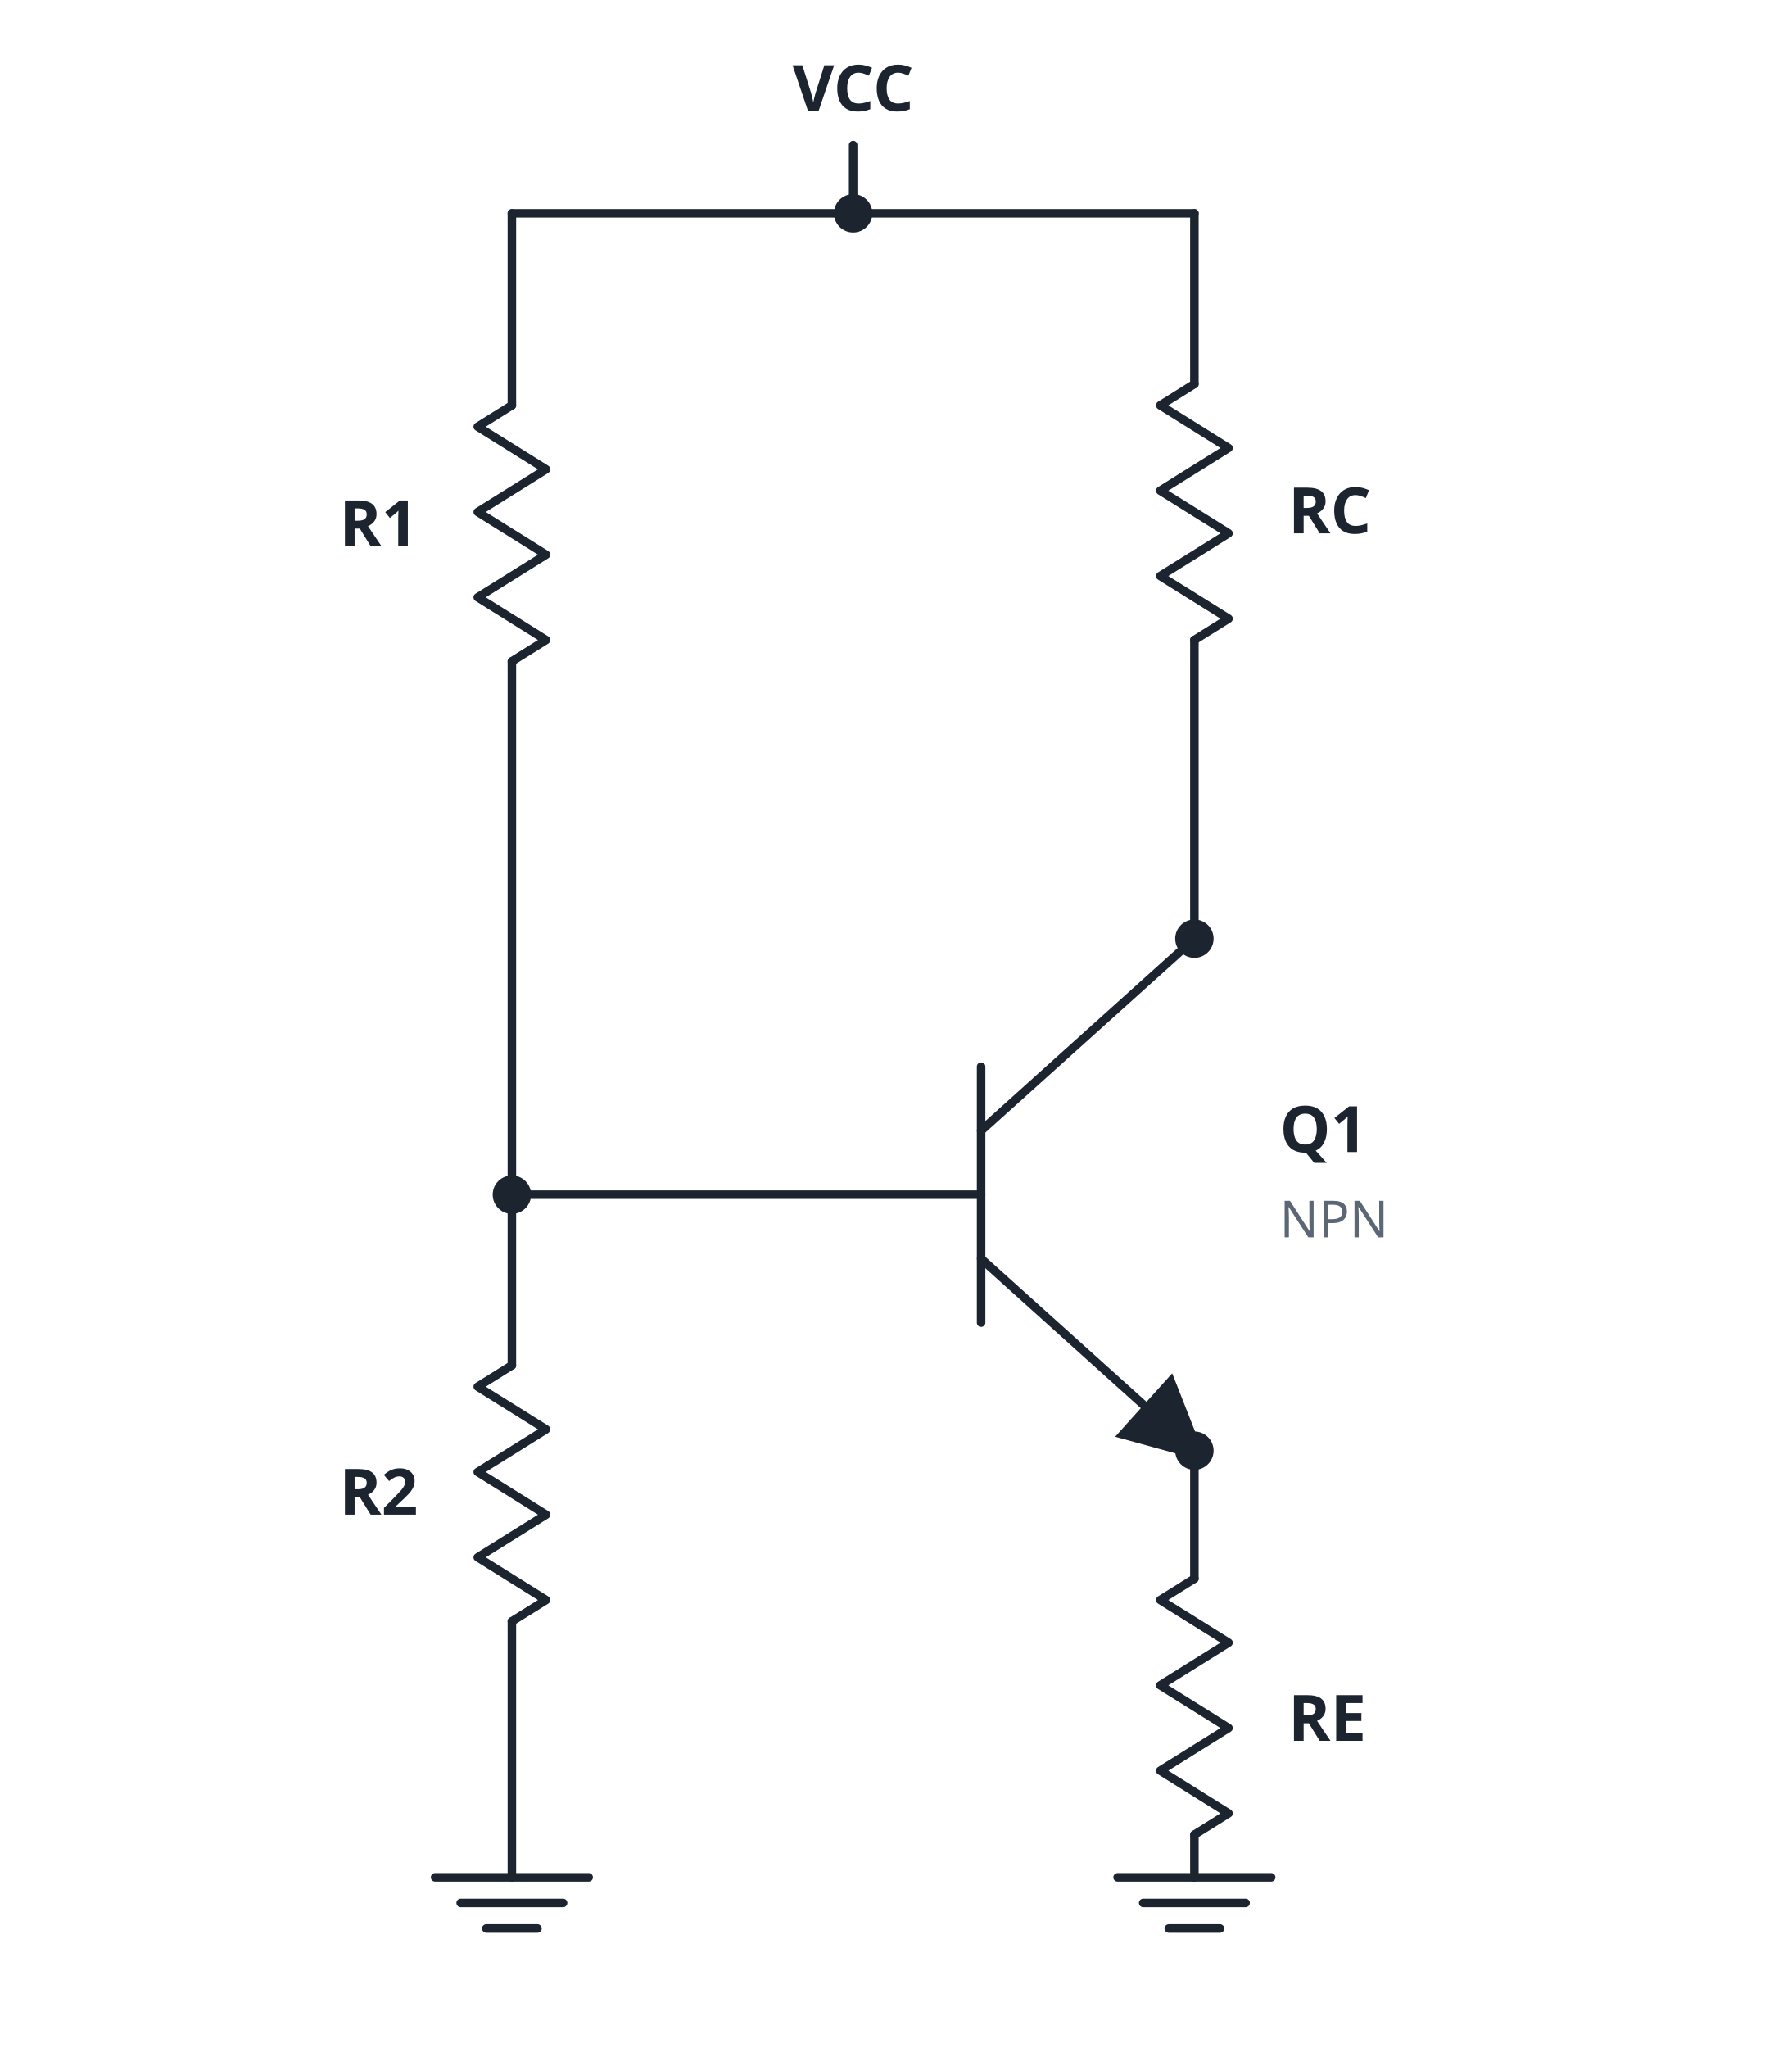
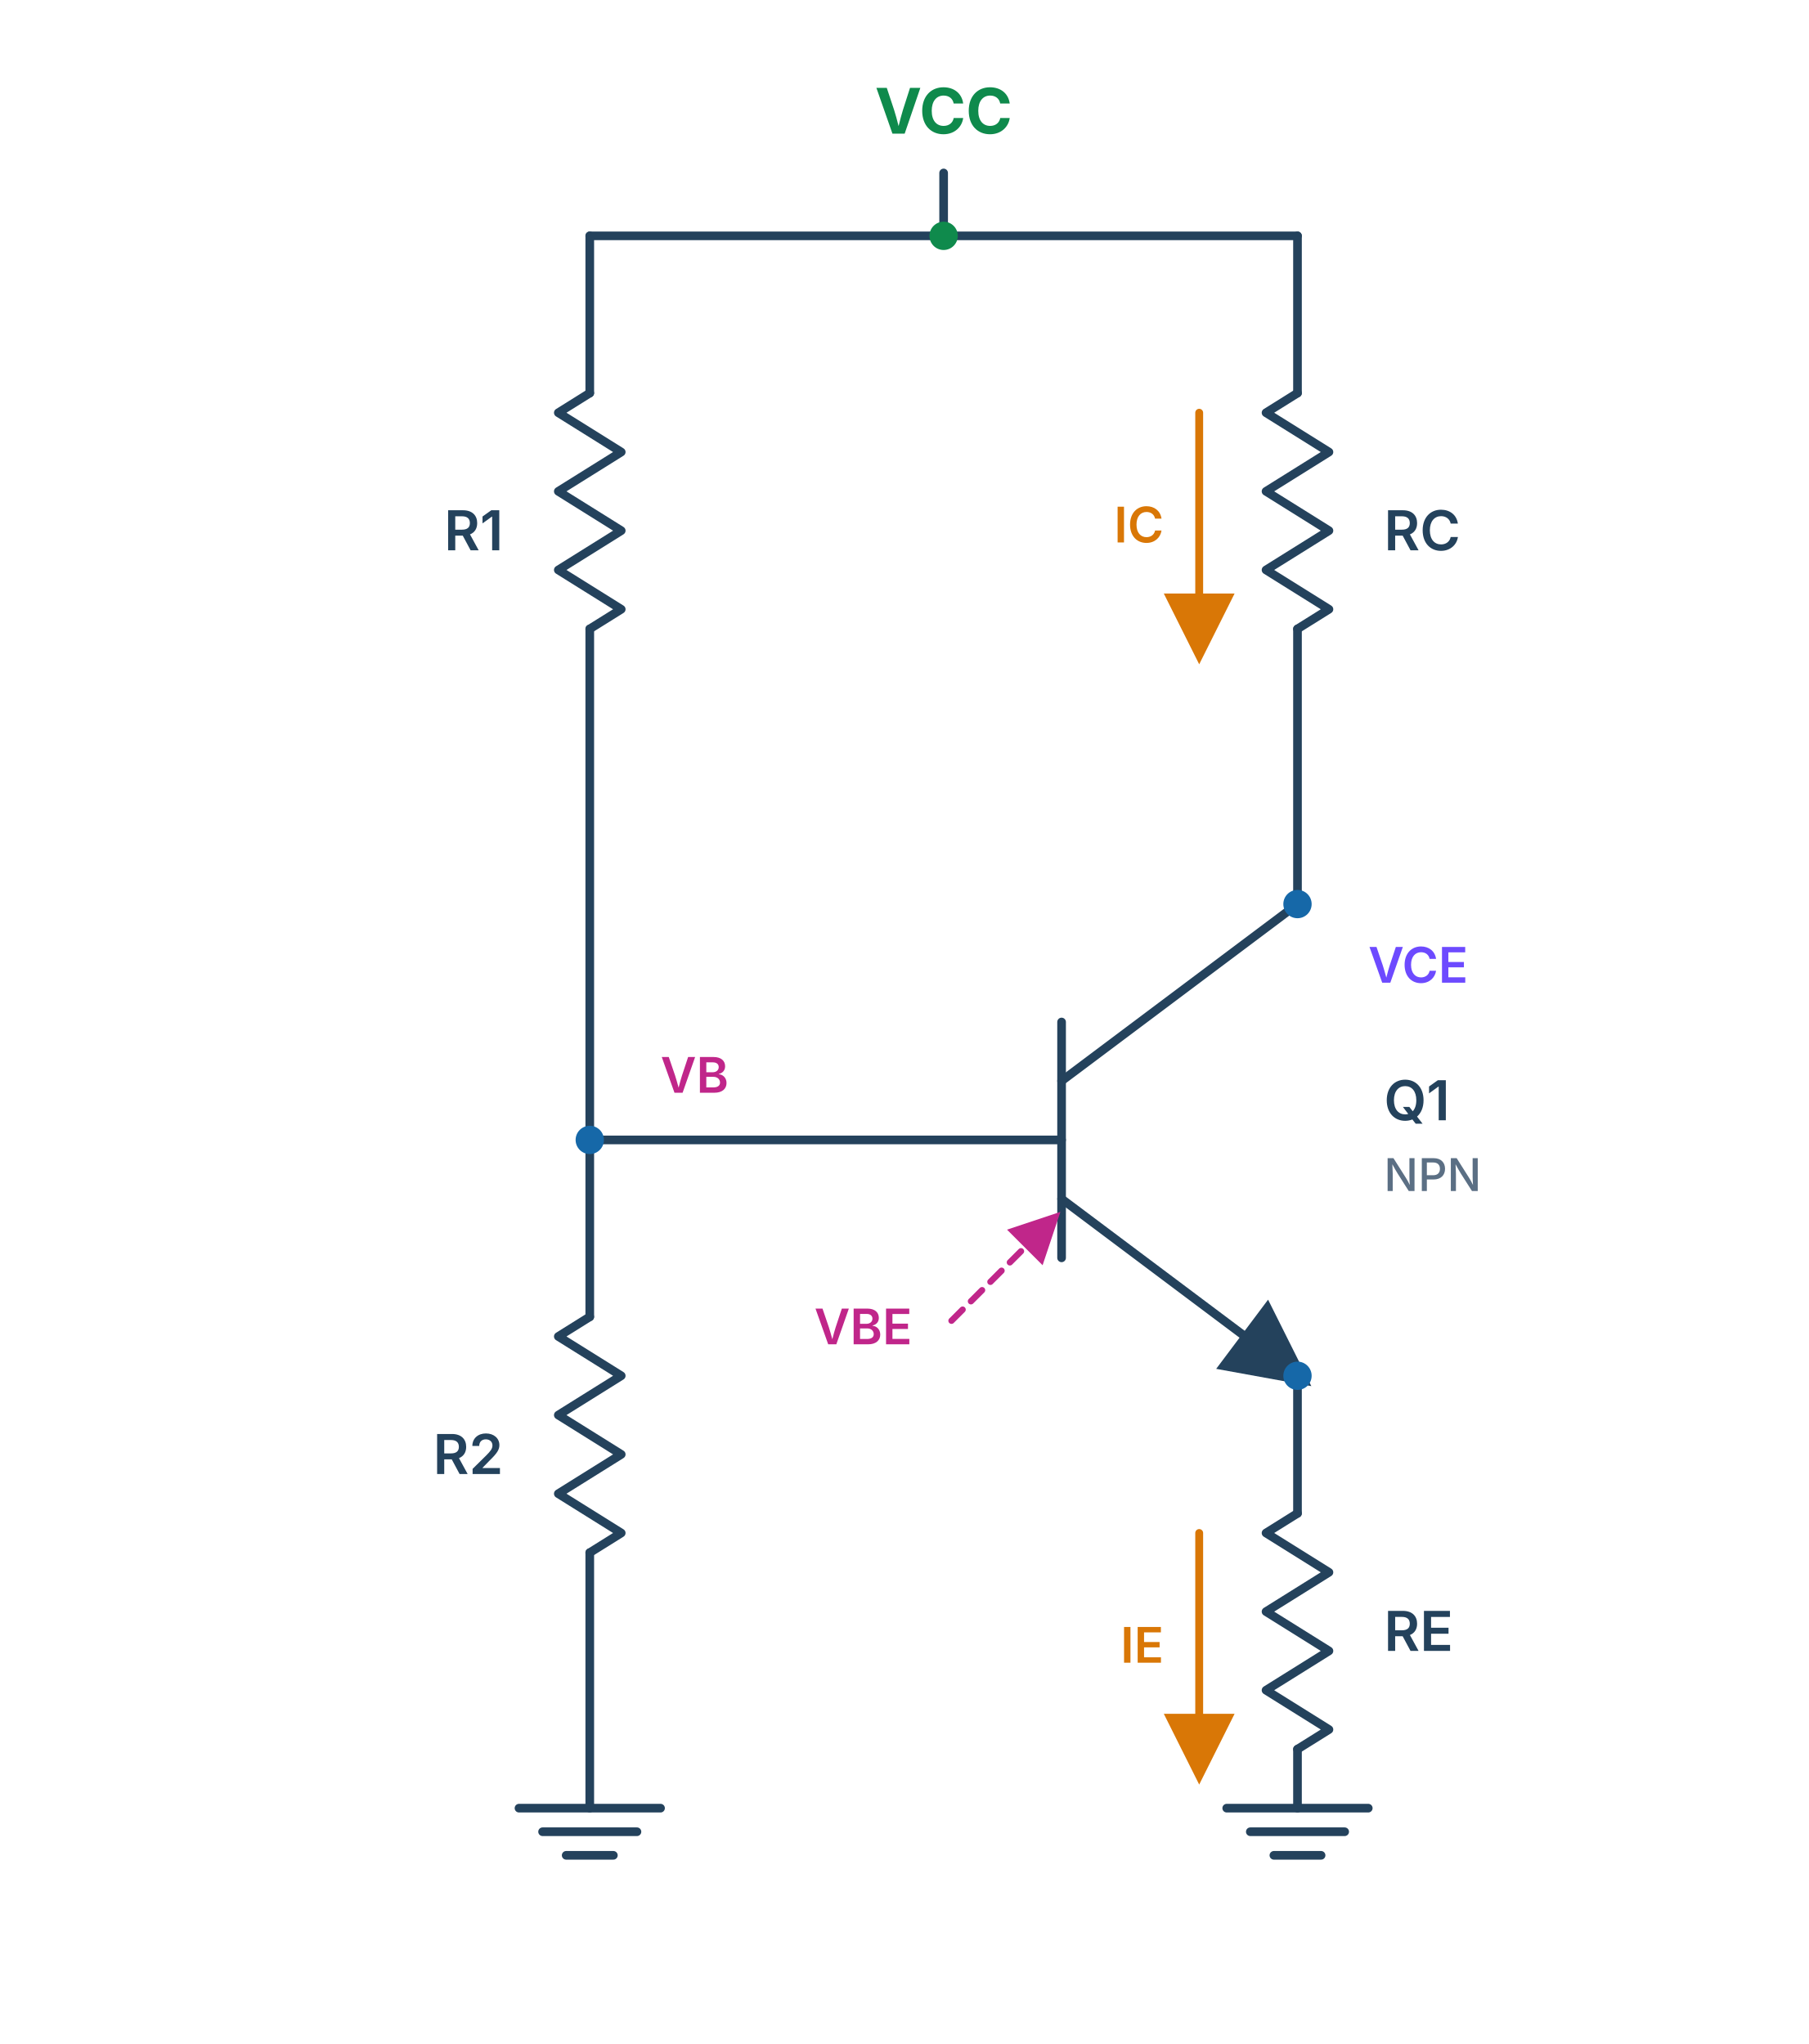
- <svg xmlns="http://www.w3.org/2000/svg" viewBox="0 0 420 480" role="img" aria-labelledby="circuit-title circuit-desc">
+ <svg xmlns="http://www.w3.org/2000/svg" viewBox="0 0 460 520" role="img" aria-labelledby="circuit-title circuit-desc">
  <defs>
    <marker id="arrow" markerWidth="10" markerHeight="10" refX="8" refY="5" orient="auto">
-       <path d="M0 0 L10 5 L0 10 Z" fill="#1c2430" />
+       <path d="M0 0 L10 5 L0 10 Z" fill="#24425c" />
+     </marker>
+     <marker id="arrow-orange" markerWidth="9" markerHeight="9" refX="7" refY="4.5" orient="auto">
+       <path d="M0 0 L9 4.5 L0 9 Z" fill="#d97706" />
+     </marker>
+     <marker id="arrow-magenta" markerWidth="8" markerHeight="8" refX="6.5" refY="4" orient="auto">
+       <path d="M0 0 L8 4 L0 8 Z" fill="#c0268a" />
    </marker>
  </defs>
-   <g fill="none" stroke="#1c2430" stroke-width="2" stroke-linecap="round" stroke-linejoin="round">
-     <path d="M120 50 H280" />
-     <path d="M200 50 V34" />
-     <circle cx="200" cy="50" r="3.5" fill="#1c2430" />
-     <path d="M120 50 V95" />
-     <path d="M120 95 L112 100 L128 110 L112 120 L128 130 L112 140 L128 150 L120 155" />
-     <path d="M120 155 V280" />
-     <path d="M120 280 V320" />
-     <path d="M120 320 L112 325 L128 335 L112 345 L128 355 L112 365 L128 375 L120 380" />
-     <path d="M120 380 V440" />
-     <path d="M120 280 H230" />
-     <path d="M230 250 V310" />
-     <path d="M280 50 V90" />
-     <path d="M280 90 L272 95 L288 105 L272 115 L288 125 L272 135 L288 145 L280 150" />
-     <path d="M280 150 V220" />
-     <path d="M230 265 L280 220" />
-     <path d="M230 295 L280 340" marker-end="url(#arrow)" />
-     <path d="M280 340 V370" />
-     <path d="M280 370 L272 375 L288 385 L272 395 L288 405 L272 415 L288 425 L280 430" />
-     <path d="M280 430 V440" />
-     <path d="M102 440 H138 M108 446 H132 M114 452 H126" />
-     <path d="M262 440 H298 M268 446 H292 M274 452 H286" />
-     <circle cx="120" cy="280" r="3.5" fill="#1c2430" />
-     <circle cx="280" cy="220" r="3.5" fill="#1c2430" />
-     <circle cx="280" cy="340" r="3.5" fill="#1c2430" />
+   <g fill="none" stroke="#24425c" stroke-width="2.2" stroke-linecap="round" stroke-linejoin="round">
+     <path d="M150 60 H330" />
+     <path d="M240 60 V44" />
+     <circle cx="240" cy="60" r="3.6" fill="#0f8a4c" stroke="none" />
+     <path d="M150 60 V100" />
+     <path d="M150 100 L142 105 L158 115 L142 125 L158 135 L142 145 L158 155 L150 160" />
+     <path d="M150 160 V290" />
+     <path d="M150 290 V335" />
+     <path d="M150 335 L142 340 L158 350 L142 360 L158 370 L142 380 L158 390 L150 395" />
+     <path d="M150 395 V460" />
+     <path d="M150 290 H270" />
+     <path d="M270 260 V320" />
+     <path d="M330 60 V100" />
+     <path d="M330 100 L322 105 L338 115 L322 125 L338 135 L322 145 L338 155 L330 160" />
+     <path d="M330 160 V230" />
+     <path d="M270 275 L330 230" />
+     <path d="M270 305 L330 350" marker-end="url(#arrow)" />
+     <path d="M330 350 V385" />
+     <path d="M330 385 L322 390 L338 400 L322 410 L338 420 L322 430 L338 440 L330 445" />
+     <path d="M330 445 V460" />
+     <path d="M132 460 H168 M138 466 H162 M144 472 H156" />
+     <path d="M312 460 H348 M318 466 H342 M324 472 H336" />
+     <circle cx="150" cy="290" r="3.6" fill="#1668a8" stroke="none" />
+     <circle cx="330" cy="230" r="3.6" fill="#1668a8" stroke="none" />
+     <circle cx="330" cy="350" r="3.6" fill="#1668a8" stroke="none" />
  </g>
-   <g fill="#1c2430" font-family="Segoe UI, system-ui, sans-serif" font-size="15" font-weight="600">
-     <text x="200" y="26" text-anchor="middle">VCC</text>
-     <text x="98" y="128" text-anchor="end">R1</text>
-     <text x="98" y="355" text-anchor="end">R2</text>
-     <text x="302" y="125">RC</text>
-     <text x="302" y="408">RE</text>
-     <text x="300" y="270">Q1</text>
-     <text x="300" y="290" font-size="12" font-weight="500" fill="#5b6775">NPN</text>
+   <g fill="none" stroke="#d97706" stroke-width="2" stroke-linecap="round">
+     <path d="M305 105 V165" marker-end="url(#arrow-orange)" />
+     <path d="M305 390 V450" marker-end="url(#arrow-orange)" />
+   </g>
+   <g fill="none" stroke="#c0268a" stroke-width="1.6" stroke-dasharray="4 3" stroke-linecap="round">
+     <path d="M242 336 L268 310" marker-end="url(#arrow-magenta)" />
+   </g>
+   <g font-family="Inter, Segoe UI, system-ui, sans-serif" font-size="14" font-weight="600">
+     <text x="240" y="34" text-anchor="middle" fill="#0f8a4c" font-size="16" font-weight="700">VCC</text>
+     <text x="128" y="140" text-anchor="end" fill="#24425c">R1</text>
+     <text x="128" y="375" text-anchor="end" fill="#24425c">R2</text>
+     <text x="352" y="140" fill="#24425c">RC</text>
+     <text x="352" y="420" fill="#24425c">RE</text>
+     <text x="352" y="285" fill="#24425c">Q1</text>
+     <text x="352" y="303" fill="#5b6f84" font-size="11.5" font-weight="500">NPN</text>
+     <text x="296" y="138" text-anchor="end" fill="#d97706" font-size="12.5">IC</text>
+     <text x="296" y="423" text-anchor="end" fill="#d97706" font-size="12.5">IE</text>
+     <text x="168" y="278" fill="#c0268a" font-size="12.5">VB</text>
+     <text x="232" y="342" text-anchor="end" fill="#c0268a" font-size="12.5">VBE</text>
+     <text x="348" y="250" fill="#6d4aff" font-size="12.5">VCE</text>
  </g>
</svg>
